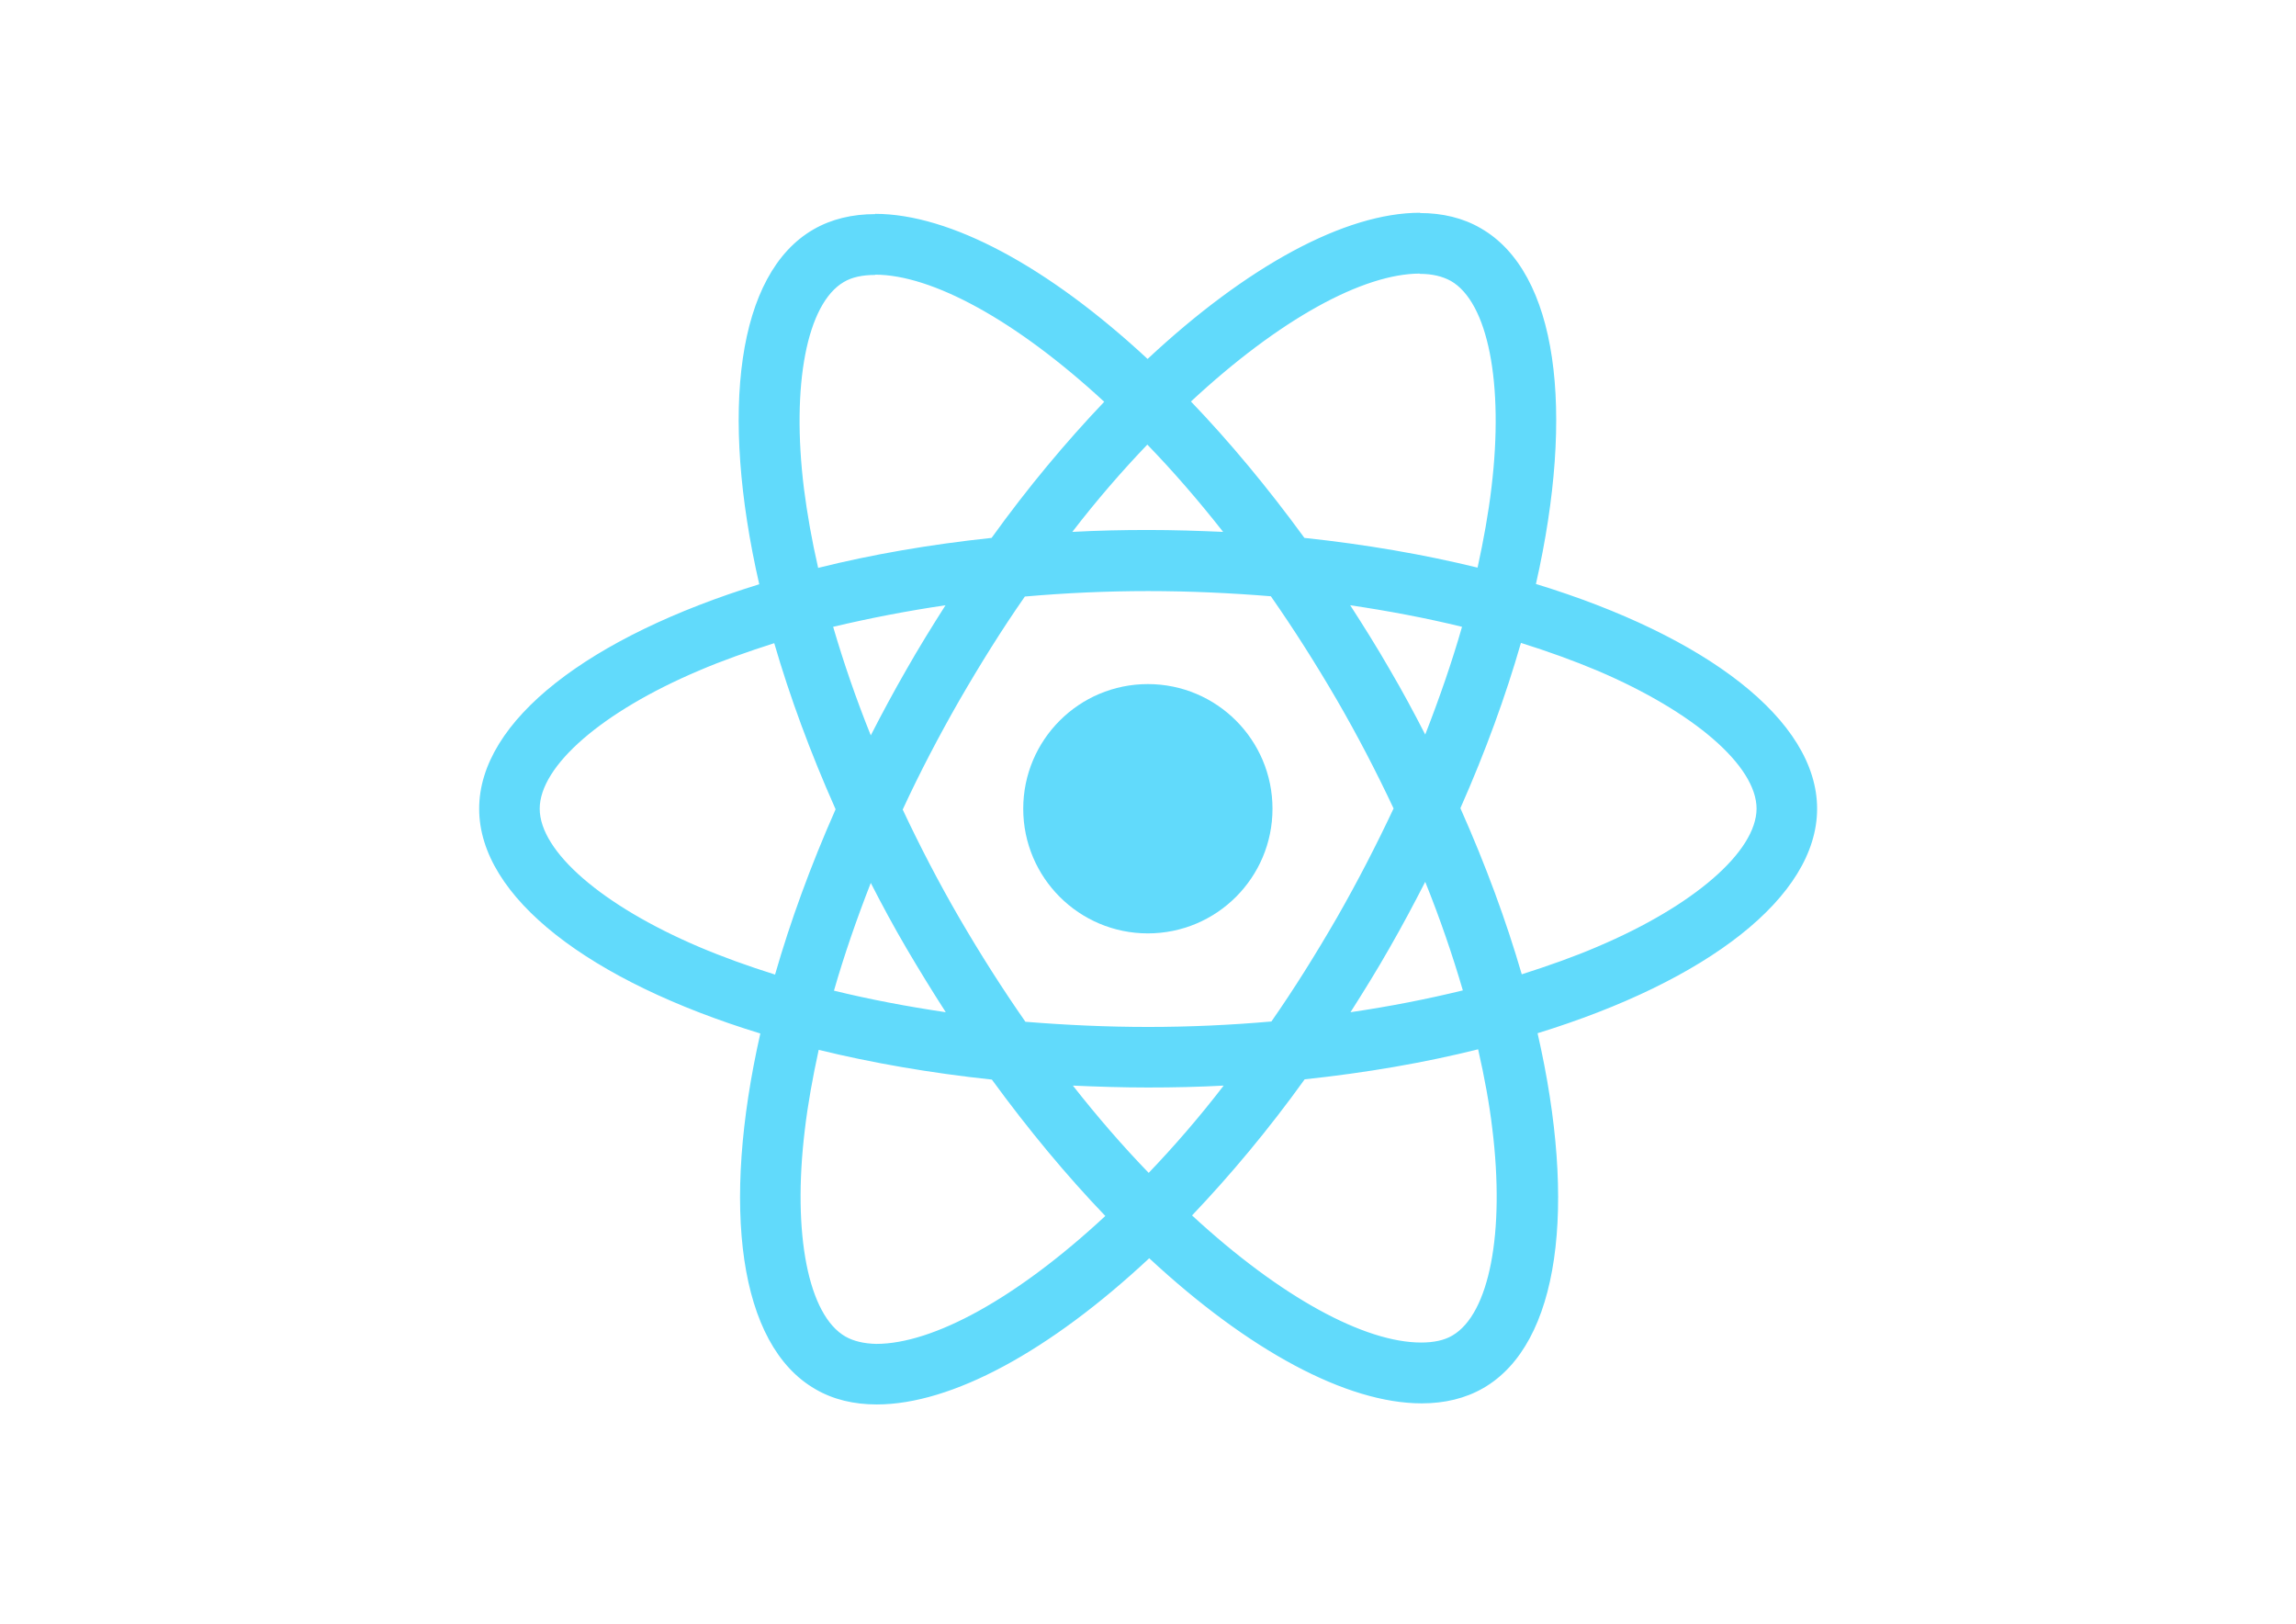
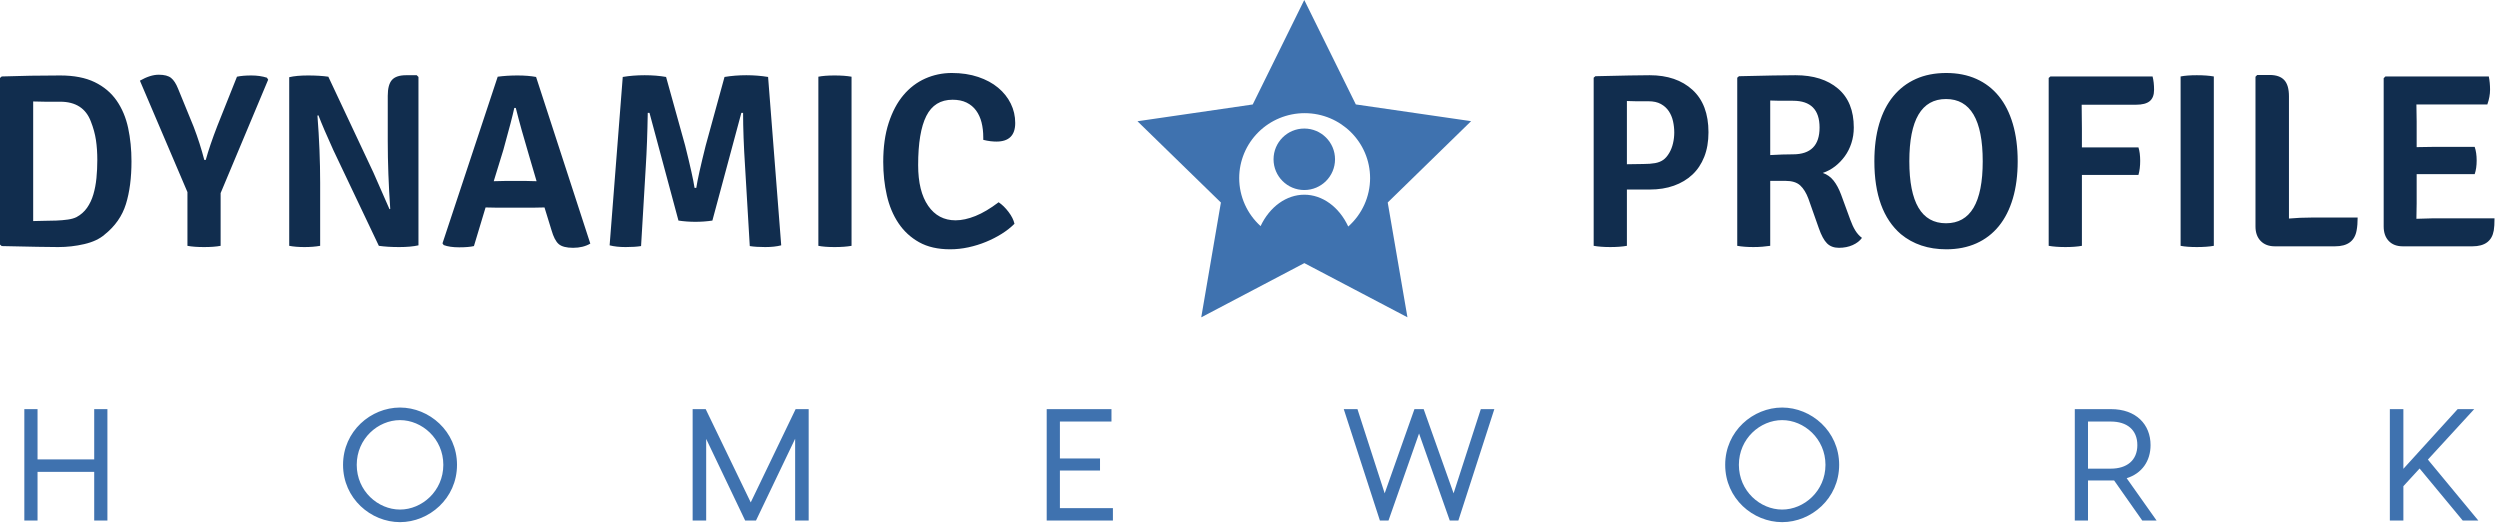
- <svg xmlns="http://www.w3.org/2000/svg" viewBox="0 0 841.9 595.3">
-   <g fill="#61DAFB">
-     <path d="M666.3 296.5c0-32.5-40.7-63.3-103.1-82.4 14.4-63.6 8-114.2-20.2-130.4-6.5-3.8-14.1-5.6-22.4-5.6v22.3c4.6 0 8.3.9 11.4 2.6 13.6 7.8 19.5 37.5 14.9 75.7-1.1 9.4-2.9 19.3-5.1 29.4-19.6-4.8-41-8.5-63.5-10.9-13.5-18.5-27.5-35.3-41.6-50 32.6-30.3 63.2-46.9 84-46.9V78c-27.5 0-63.5 19.6-99.9 53.6-36.4-33.8-72.4-53.2-99.9-53.2v22.3c20.7 0 51.4 16.5 84 46.6-14 14.7-28 31.4-41.3 49.9-22.6 2.4-44 6.1-63.6 11-2.3-10-4-19.7-5.2-29-4.7-38.2 1.1-67.9 14.6-75.8 3-1.8 6.9-2.6 11.5-2.6V78.5c-8.4 0-16 1.8-22.6 5.6-28.1 16.2-34.4 66.7-19.9 130.1-62.2 19.2-102.7 49.9-102.7 82.3 0 32.5 40.7 63.3 103.1 82.4-14.4 63.6-8 114.2 20.2 130.4 6.5 3.8 14.1 5.6 22.5 5.6 27.5 0 63.5-19.6 99.9-53.6 36.4 33.8 72.4 53.2 99.9 53.2 8.4 0 16-1.8 22.6-5.6 28.1-16.2 34.4-66.7 19.9-130.1 62-19.1 102.5-49.9 102.5-82.3zm-130.2-66.7c-3.7 12.9-8.3 26.2-13.5 39.5-4.1-8-8.4-16-13.1-24-4.6-8-9.5-15.8-14.4-23.4 14.2 2.1 27.9 4.7 41 7.9zm-45.8 106.5c-7.8 13.5-15.8 26.3-24.1 38.2-14.9 1.3-30 2-45.2 2-15.1 0-30.2-.7-45-1.9-8.3-11.9-16.4-24.6-24.2-38-7.6-13.1-14.5-26.4-20.8-39.8 6.2-13.4 13.2-26.8 20.7-39.9 7.8-13.5 15.8-26.3 24.1-38.2 14.9-1.3 30-2 45.2-2 15.1 0 30.2.7 45 1.9 8.3 11.9 16.4 24.6 24.2 38 7.6 13.1 14.5 26.4 20.8 39.8-6.3 13.4-13.2 26.8-20.7 39.9zm32.3-13c5.4 13.4 10 26.8 13.8 39.8-13.1 3.2-26.9 5.9-41.2 8 4.9-7.7 9.8-15.6 14.4-23.7 4.6-8 8.9-16.1 13-24.1zM421.2 430c-9.3-9.6-18.6-20.3-27.8-32 9 .4 18.2.7 27.5.7 9.4 0 18.7-.2 27.8-.7-9 11.7-18.3 22.4-27.5 32zm-74.4-58.9c-14.2-2.1-27.9-4.7-41-7.9 3.7-12.9 8.3-26.2 13.5-39.5 4.1 8 8.4 16 13.1 24 4.7 8 9.5 15.8 14.4 23.4zM420.7 163c9.3 9.6 18.6 20.3 27.8 32-9-.4-18.2-.7-27.5-.7-9.4 0-18.7.2-27.8.7 9-11.7 18.3-22.4 27.5-32zm-74 58.9c-4.9 7.7-9.8 15.6-14.4 23.7-4.6 8-8.9 16-13 24-5.4-13.4-10-26.8-13.8-39.8 13.1-3.1 26.9-5.8 41.2-7.9zm-90.5 125.2c-35.4-15.1-58.3-34.9-58.3-50.6 0-15.7 22.9-35.6 58.3-50.6 8.6-3.7 18-7 27.7-10.1 5.7 19.6 13.2 40 22.5 60.9-9.2 20.8-16.6 41.1-22.2 60.6-9.9-3.1-19.3-6.5-28-10.2zM310 490c-13.6-7.8-19.5-37.5-14.9-75.7 1.1-9.4 2.9-19.3 5.1-29.4 19.6 4.8 41 8.5 63.5 10.9 13.5 18.5 27.5 35.3 41.6 50-32.6 30.3-63.2 46.9-84 46.9-4.5-.1-8.3-1-11.3-2.7zm237.2-76.2c4.7 38.2-1.1 67.9-14.6 75.8-3 1.8-6.9 2.6-11.5 2.6-20.7 0-51.4-16.5-84-46.6 14-14.7 28-31.4 41.3-49.9 22.6-2.4 44-6.1 63.6-11 2.3 10.1 4.1 19.8 5.2 29.1zm38.5-66.7c-8.6 3.7-18 7-27.7 10.1-5.7-19.6-13.2-40-22.5-60.9 9.2-20.8 16.6-41.1 22.2-60.6 9.9 3.1 19.3 6.5 28.1 10.2 35.4 15.1 58.3 34.9 58.3 50.6-.1 15.7-23 35.6-58.4 50.6zM320.8 78.4z" />
-     <circle cx="420.9" cy="296.5" r="45.7" />
-     <path d="M520.5 78.1z" />
+ <svg xmlns="http://www.w3.org/2000/svg" width="411px" height="86px" viewBox="0 0 411 86" version="1.1">
+   <g id="Page-1" stroke="none" stroke-width="1" fill="none" fill-rule="evenodd">
+     <g id="logo" transform="translate(-2, -1)" fill-rule="nonzero">
+       <g id="SvgjsG1007" transform="translate(5.738341, 66.95336)" fill="#3F72AF">
+         <path d="M11.749,1.308 L13.92,1.308 L13.92,19.624 L11.749,19.624 L11.749,11.618 L2.433,11.618 L2.433,19.624 L0.262,19.624 L0.262,1.308 L2.433,1.308 L2.433,9.577 L11.749,9.577 L11.749,1.308 Z M62.026,1.047 C66.789,1.047 71.394,4.919 71.394,10.466 C71.394,16.014 66.789,19.886 62.026,19.886 C57.238,19.886 52.659,16.014 52.659,10.466 C52.659,4.919 57.238,1.047 62.026,1.047 L62.026,1.047 Z M62.026,17.819 C65.611,17.819 69.144,14.784 69.144,10.466 C69.144,6.149 65.611,3.114 62.026,3.114 C58.415,3.114 54.909,6.149 54.909,10.466 C54.909,14.784 58.415,17.819 62.026,17.819 Z M129.207,1.308 L129.207,19.624 L126.983,19.624 L126.983,6.175 L120.547,19.624 L118.767,19.624 L112.357,6.201 L112.357,19.624 L110.132,19.624 L110.132,1.308 L112.278,1.308 L119.683,16.642 L127.062,1.308 L129.207,1.308 L129.207,1.308 Z M170.51,17.584 L179.224,17.584 L179.224,19.624 L169.987,19.624 L168.339,19.624 L168.339,1.308 L170.51,1.308 L178.988,1.308 L178.988,3.349 L170.51,3.349 L170.51,9.42 L177.104,9.42 L177.104,11.408 L170.51,11.408 L170.51,17.584 L170.51,17.584 Z M241.93,1.308 L236.017,19.624 L234.604,19.624 L229.554,5.312 L224.53,19.624 L223.117,19.624 L217.177,1.308 L219.428,1.308 L223.902,15.15 L228.795,1.308 L230.313,1.308 L235.232,15.15 L239.706,1.308 L241.93,1.308 L241.93,1.308 Z M289.251,1.047 C294.014,1.047 298.619,4.919 298.619,10.466 C298.619,16.014 294.014,19.886 289.251,19.886 C284.463,19.886 279.884,16.014 279.884,10.466 C279.884,4.919 284.463,1.047 289.251,1.047 Z M289.251,17.819 C292.836,17.819 296.369,14.784 296.369,10.466 C296.369,6.149 292.836,3.114 289.251,3.114 C285.641,3.114 282.134,6.149 282.134,10.466 C282.134,14.784 285.641,17.819 289.251,17.819 Z M350.807,19.624 L348.452,19.624 L343.821,13.031 L343.323,13.031 L339.529,13.031 L339.529,19.624 L337.358,19.624 L337.358,1.308 L343.323,1.308 C347.431,1.308 349.813,3.82 349.813,7.222 C349.813,9.838 348.4,11.879 345.888,12.664 L350.807,19.624 Z M339.529,3.349 L339.529,11.094 L343.271,11.094 C345.914,11.094 347.641,9.734 347.641,7.222 C347.641,4.684 345.914,3.349 343.271,3.349 L339.529,3.349 Z M401.137,19.624 L394.046,11.068 L391.377,13.973 L391.377,19.624 L389.153,19.624 L389.153,1.308 L391.377,1.308 L391.377,11.121 L400.3,1.308 L403.021,1.308 L395.407,9.603 L403.701,19.624 L401.137,19.624 L401.137,19.624 Z" id="Shape" />
+       </g>
+       <g id="SvgjsG1008" transform="translate(0.656647, 12.91858)" fill="#112D4E">
+         <path d="M18.522,26.663 C17.708,27.369 16.602,27.885 15.204,28.21 C13.807,28.536 12.375,28.699 10.91,28.699 C10.177,28.699 9.044,28.685 7.511,28.658 C5.977,28.631 4.016,28.59 1.628,28.536 L1.343,28.292 L1.343,0.896 L1.628,0.651 C3.202,0.597 4.783,0.556 6.371,0.529 C7.958,0.502 9.58,0.488 11.235,0.488 C13.515,0.488 15.408,0.855 16.914,1.588 C18.42,2.32 19.621,3.331 20.517,4.62 C21.412,5.909 22.043,7.409 22.41,9.119 C22.776,10.828 22.959,12.66 22.959,14.614 C22.959,17.328 22.654,19.669 22.043,21.636 C21.433,23.604 20.259,25.279 18.522,26.663 L18.522,26.663 Z M16.283,8.06 C15.469,5.889 13.786,4.803 11.235,4.803 L8.711,4.803 C8.711,4.803 8.074,4.79 6.798,4.763 L6.798,24.425 C7.314,24.397 7.904,24.384 8.569,24.384 C9.234,24.384 9.906,24.37 10.584,24.343 C11.262,24.316 11.893,24.262 12.477,24.18 C13.06,24.099 13.542,23.963 13.922,23.773 C14.628,23.393 15.204,22.884 15.652,22.247 C16.1,21.609 16.446,20.876 16.69,20.048 C16.934,19.221 17.104,18.325 17.199,17.362 C17.294,16.398 17.341,15.401 17.341,14.37 C17.341,13.203 17.267,12.117 17.118,11.113 C16.968,10.109 16.69,9.091 16.283,8.06 Z M37.085,8.752 L40.301,0.692 C40.925,0.556 41.712,0.488 42.662,0.488 C43.611,0.488 44.466,0.611 45.226,0.855 L45.43,1.181 L37.614,19.825 L37.614,28.495 C36.908,28.631 35.999,28.699 34.886,28.699 C33.774,28.699 32.865,28.631 32.159,28.495 L32.159,19.662 L24.343,1.343 C25.483,0.692 26.514,0.366 27.437,0.366 C28.36,0.366 29.038,0.543 29.472,0.896 C29.907,1.248 30.286,1.832 30.612,2.646 L33.177,8.915 C33.882,10.76 34.466,12.579 34.927,14.37 L35.171,14.37 C35.606,12.796 36.243,10.923 37.085,8.752 L37.085,8.752 Z M69.854,0.448 L70.139,0.733 L70.139,28.414 C69.298,28.604 68.24,28.699 66.964,28.699 C65.689,28.699 64.576,28.631 63.626,28.495 L56.136,12.741 C55.05,10.353 54.236,8.454 53.693,7.042 L53.531,7.083 C53.829,10.91 53.978,14.6 53.978,18.156 L53.978,28.495 C53.218,28.631 52.357,28.699 51.393,28.699 C50.43,28.699 49.595,28.631 48.89,28.495 L48.89,0.773 C49.677,0.583 50.708,0.488 51.984,0.488 C53.259,0.488 54.372,0.556 55.322,0.692 L62.73,16.446 L65.376,22.471 L65.499,22.43 C65.227,18.495 65.091,14.777 65.091,11.276 L65.091,3.827 C65.091,2.605 65.322,1.737 65.784,1.221 C66.245,0.706 67.018,0.448 68.104,0.448 L69.854,0.448 Z M90.859,22.186 L88.865,22.226 L83.166,22.226 L81.171,22.186 L79.258,28.536 C78.688,28.672 77.88,28.74 76.836,28.74 C75.791,28.74 74.943,28.617 74.291,28.373 L74.088,28.088 L83.166,0.692 C84.17,0.556 85.255,0.488 86.422,0.488 C87.589,0.488 88.607,0.57 89.475,0.733 L98.39,28.129 C97.603,28.59 96.66,28.821 95.561,28.821 C94.462,28.821 93.675,28.617 93.2,28.21 C92.725,27.803 92.325,27.03 91.999,25.89 L90.859,22.186 Z M82.514,17.871 L84.346,17.83 L87.847,17.83 L89.557,17.871 L88.336,13.718 C87.413,10.625 86.68,7.992 86.137,5.821 L85.893,5.821 C85.649,6.988 85.052,9.281 84.102,12.701 L82.514,17.871 Z M101.565,28.414 L103.723,0.733 C104.836,0.543 106.037,0.448 107.326,0.448 C108.615,0.448 109.788,0.543 110.847,0.733 L113.981,12.009 C114.823,15.374 115.338,17.694 115.528,18.97 L115.813,18.97 C116.003,17.694 116.519,15.374 117.36,12.009 L120.454,0.733 C121.594,0.543 122.788,0.448 124.036,0.448 C125.284,0.448 126.479,0.543 127.618,0.733 L129.776,28.414 C129.043,28.604 128.168,28.699 127.15,28.699 C126.133,28.699 125.284,28.645 124.606,28.536 L123.833,15.469 C123.615,12.104 123.507,9.159 123.507,6.635 L123.222,6.635 L118.459,24.343 C117.564,24.479 116.634,24.547 115.671,24.547 C114.707,24.547 113.778,24.479 112.882,24.343 L108.119,6.635 L107.834,6.635 C107.78,9.973 107.672,12.918 107.509,15.469 L106.735,28.536 C106.057,28.645 105.209,28.699 104.191,28.699 C103.173,28.699 102.298,28.604 101.565,28.414 L101.565,28.414 Z M135.882,28.495 L135.882,0.692 C136.56,0.556 137.449,0.488 138.548,0.488 C139.647,0.488 140.577,0.556 141.337,0.692 L141.337,28.495 C140.577,28.631 139.647,28.699 138.548,28.699 C137.449,28.699 136.56,28.631 135.882,28.495 Z M162.993,11.072 L162.993,10.665 C162.993,9.77 162.898,8.949 162.708,8.203 C162.518,7.456 162.22,6.805 161.813,6.249 C161.406,5.692 160.883,5.258 160.246,4.946 C159.608,4.634 158.841,4.478 157.946,4.478 C155.964,4.478 154.526,5.367 153.631,7.144 C152.735,8.922 152.287,11.615 152.287,15.225 C152.287,18.101 152.837,20.333 153.936,21.921 C155.035,23.509 156.534,24.302 158.434,24.302 C159.438,24.302 160.53,24.065 161.711,23.59 C162.892,23.115 164.16,22.362 165.517,21.331 C166.087,21.711 166.63,22.24 167.145,22.918 C167.661,23.597 167.987,24.248 168.122,24.872 C167.525,25.469 166.827,26.019 166.026,26.521 C165.225,27.023 164.364,27.464 163.441,27.844 C162.518,28.224 161.555,28.522 160.551,28.74 C159.547,28.957 158.543,29.065 157.538,29.065 C155.53,29.065 153.834,28.679 152.45,27.905 C151.066,27.132 149.933,26.087 149.051,24.771 C148.169,23.454 147.531,21.928 147.138,20.191 C146.744,18.454 146.547,16.622 146.547,14.695 C146.547,12.253 146.846,10.116 147.443,8.284 C148.04,6.452 148.847,4.932 149.865,3.725 C150.883,2.517 152.077,1.608 153.447,0.997 C154.818,0.387 156.277,0.081 157.823,0.081 C159.425,0.081 160.87,0.299 162.159,0.733 C163.448,1.167 164.54,1.757 165.436,2.504 C166.331,3.25 167.023,4.118 167.512,5.109 C168,6.099 168.245,7.165 168.245,8.304 C168.245,10.34 167.213,11.357 165.151,11.357 C164.852,11.357 164.527,11.337 164.174,11.296 C163.821,11.256 163.427,11.181 162.993,11.072 Z" id="Shape" />
+       </g>
+       <g id="SvgjsG1009" transform="translate(188.6261, 0.549592)" fill="#3F72AF">
+         <path d="M27.795,0.45 L19.323,17.625 L0.374,20.383 L14.09,33.746 L10.858,52.621 L27.806,43.706 L44.758,52.613 L41.515,33.739 L55.225,20.368 L36.273,17.62 L27.795,0.45 Z M27.859,19.054 C33.8,19.054 38.617,23.838 38.617,29.738 C38.612,32.775 37.306,35.667 35.025,37.69 C33.521,34.455 30.773,32.466 27.801,32.459 C24.853,32.467 22.125,34.426 20.614,37.62 C18.38,35.599 17.104,32.739 17.099,29.738 C17.099,26.904 18.233,24.187 20.251,22.183 C22.269,20.179 25.005,19.054 27.859,19.054 Z" id="Shape" />
+         <circle id="Oval" cx="27.799" cy="26.637" r="5.054" />
+       </g>
+       <g id="SvgjsG1010" transform="translate(263.8777, 12.87771)" fill="#112D4E">
+         <path d="M9.335,19.282 L5.585,19.282 L5.585,28.535 C4.824,28.671 3.913,28.739 2.854,28.739 C1.794,28.739 0.883,28.671 0.122,28.535 L0.122,0.897 L0.408,0.652 C2.609,0.598 4.45,0.557 5.931,0.53 C7.412,0.503 8.547,0.489 9.335,0.489 C12.27,0.489 14.614,1.291 16.367,2.894 C18.12,4.498 18.996,6.821 18.996,9.865 C18.996,11.387 18.765,12.732 18.303,13.901 C17.841,15.069 17.189,16.048 16.347,16.836 C15.504,17.624 14.492,18.229 13.31,18.65 C12.128,19.071 10.803,19.282 9.335,19.282 Z M5.585,4.729 L5.585,15.124 C6.645,15.097 7.548,15.083 8.296,15.083 C9.043,15.083 9.682,15.035 10.212,14.94 C10.742,14.845 11.19,14.669 11.557,14.41 C11.924,14.152 12.257,13.765 12.556,13.249 C12.827,12.787 13.031,12.263 13.167,11.679 C13.303,11.095 13.371,10.504 13.371,9.906 C13.371,9.281 13.303,8.663 13.167,8.051 C13.031,7.44 12.8,6.889 12.474,6.4 C12.148,5.911 11.713,5.517 11.17,5.218 C10.626,4.919 9.947,4.769 9.131,4.769 L7.073,4.769 C7.073,4.769 6.577,4.756 5.585,4.729 Z M42.885,9.091 C42.885,9.987 42.756,10.837 42.497,11.638 C42.239,12.44 41.879,13.16 41.417,13.799 C40.955,14.438 40.418,14.995 39.807,15.47 C39.195,15.946 38.523,16.306 37.789,16.551 C38.496,16.795 39.087,17.216 39.562,17.814 C40.038,18.412 40.452,19.187 40.806,20.138 L42.314,24.255 C42.559,24.935 42.83,25.519 43.129,26.008 C43.428,26.497 43.795,26.905 44.23,27.231 C43.877,27.72 43.367,28.114 42.701,28.413 C42.035,28.712 41.281,28.862 40.439,28.862 C39.623,28.862 38.971,28.617 38.482,28.128 C37.993,27.639 37.544,26.81 37.137,25.641 L35.425,20.79 C35.071,19.839 34.623,19.112 34.079,18.609 C33.536,18.106 32.721,17.855 31.634,17.855 L29.147,17.855 L29.147,28.535 C28.766,28.59 28.345,28.637 27.883,28.678 C27.421,28.719 26.918,28.739 26.375,28.739 C25.369,28.739 24.486,28.671 23.725,28.535 L23.725,0.897 L24.011,0.652 C26.212,0.598 28.08,0.557 29.616,0.53 C31.151,0.503 32.381,0.489 33.305,0.489 C36.24,0.489 38.57,1.223 40.296,2.69 C42.022,4.158 42.885,6.291 42.885,9.091 L42.885,9.091 Z M29.147,4.647 L29.147,13.615 C30.56,13.534 31.81,13.493 32.897,13.493 C35.805,13.493 37.259,12.026 37.259,9.091 C37.259,6.155 35.805,4.688 32.897,4.688 L30.716,4.688 C30.716,4.688 30.193,4.674 29.147,4.647 Z M64.082,14.635 C64.082,7.813 62.071,4.403 58.049,4.403 C54.027,4.403 52.016,7.813 52.016,14.635 C52.016,21.429 54.027,24.826 58.049,24.826 C62.071,24.826 64.082,21.429 64.082,14.635 Z M50.63,26.619 C47.722,24.119 46.268,20.124 46.268,14.635 C46.268,12.325 46.533,10.273 47.063,8.479 C47.593,6.685 48.368,5.17 49.387,3.934 C50.406,2.697 51.642,1.753 53.096,1.101 C54.55,0.448 56.215,0.122 58.09,0.122 C59.938,0.122 61.589,0.448 63.043,1.101 C64.497,1.753 65.727,2.697 66.732,3.934 C67.738,5.17 68.505,6.692 69.035,8.499 C69.565,10.307 69.83,12.352 69.83,14.635 C69.83,16.917 69.565,18.956 69.035,20.749 C68.505,22.543 67.738,24.058 66.732,25.295 C65.727,26.531 64.497,27.476 63.043,28.128 C61.589,28.78 59.938,29.106 58.09,29.106 C55.128,29.106 52.641,28.277 50.63,26.619 L50.63,26.619 Z M80.388,28.535 C79.655,28.671 78.751,28.739 77.677,28.739 C76.604,28.739 75.687,28.671 74.926,28.535 L74.926,0.938 L75.211,0.693 L92.006,0.693 C92.169,1.318 92.251,2.052 92.251,2.894 C92.251,3.737 92.013,4.355 91.538,4.749 C91.062,5.143 90.308,5.34 89.275,5.34 L80.348,5.34 L80.388,9.294 L80.388,12.352 L89.683,12.352 C89.873,12.95 89.968,13.69 89.968,14.573 C89.968,15.457 89.873,16.224 89.683,16.877 L80.388,16.877 L80.388,28.535 L80.388,28.535 Z M96.613,28.535 L96.613,0.693 C97.292,0.557 98.182,0.489 99.283,0.489 C100.383,0.489 101.314,0.557 102.075,0.693 L102.075,28.535 C101.314,28.671 100.383,28.739 99.283,28.739 C98.182,28.739 97.292,28.671 96.613,28.535 Z M118.137,23.888 L125.719,23.888 C125.719,24.704 125.664,25.397 125.556,25.967 C125.257,27.734 124.075,28.617 122.009,28.617 L112.103,28.617 C111.125,28.617 110.35,28.325 109.78,27.74 C109.209,27.156 108.924,26.361 108.924,25.356 L108.924,0.734 L109.209,0.448 L111.247,0.448 C112.334,0.448 113.136,0.727 113.652,1.284 C114.169,1.841 114.427,2.731 114.427,3.954 L114.427,24.051 C115.596,23.943 116.832,23.888 118.137,23.888 L118.137,23.888 Z M135.421,21.565 L135.38,24.092 L138.234,24.011 L148.221,24.011 C148.221,24.88 148.18,25.546 148.099,26.008 C147.8,27.747 146.631,28.617 144.593,28.617 L133.138,28.617 C132.16,28.617 131.392,28.325 130.835,27.74 C130.278,27.156 129.999,26.361 129.999,25.356 L129.999,0.978 L130.285,0.693 L147.283,0.693 C147.419,1.372 147.487,2.099 147.487,2.874 C147.487,3.648 147.338,4.457 147.039,5.299 L135.38,5.299 L135.421,8.112 L135.421,12.311 L138.071,12.27 L144.96,12.27 C145.177,12.895 145.286,13.643 145.286,14.512 C145.286,15.382 145.177,16.129 144.96,16.754 L135.421,16.754 L135.421,21.565 Z" id="Shape" />
+       </g>
+     </g>
  </g>
</svg>
